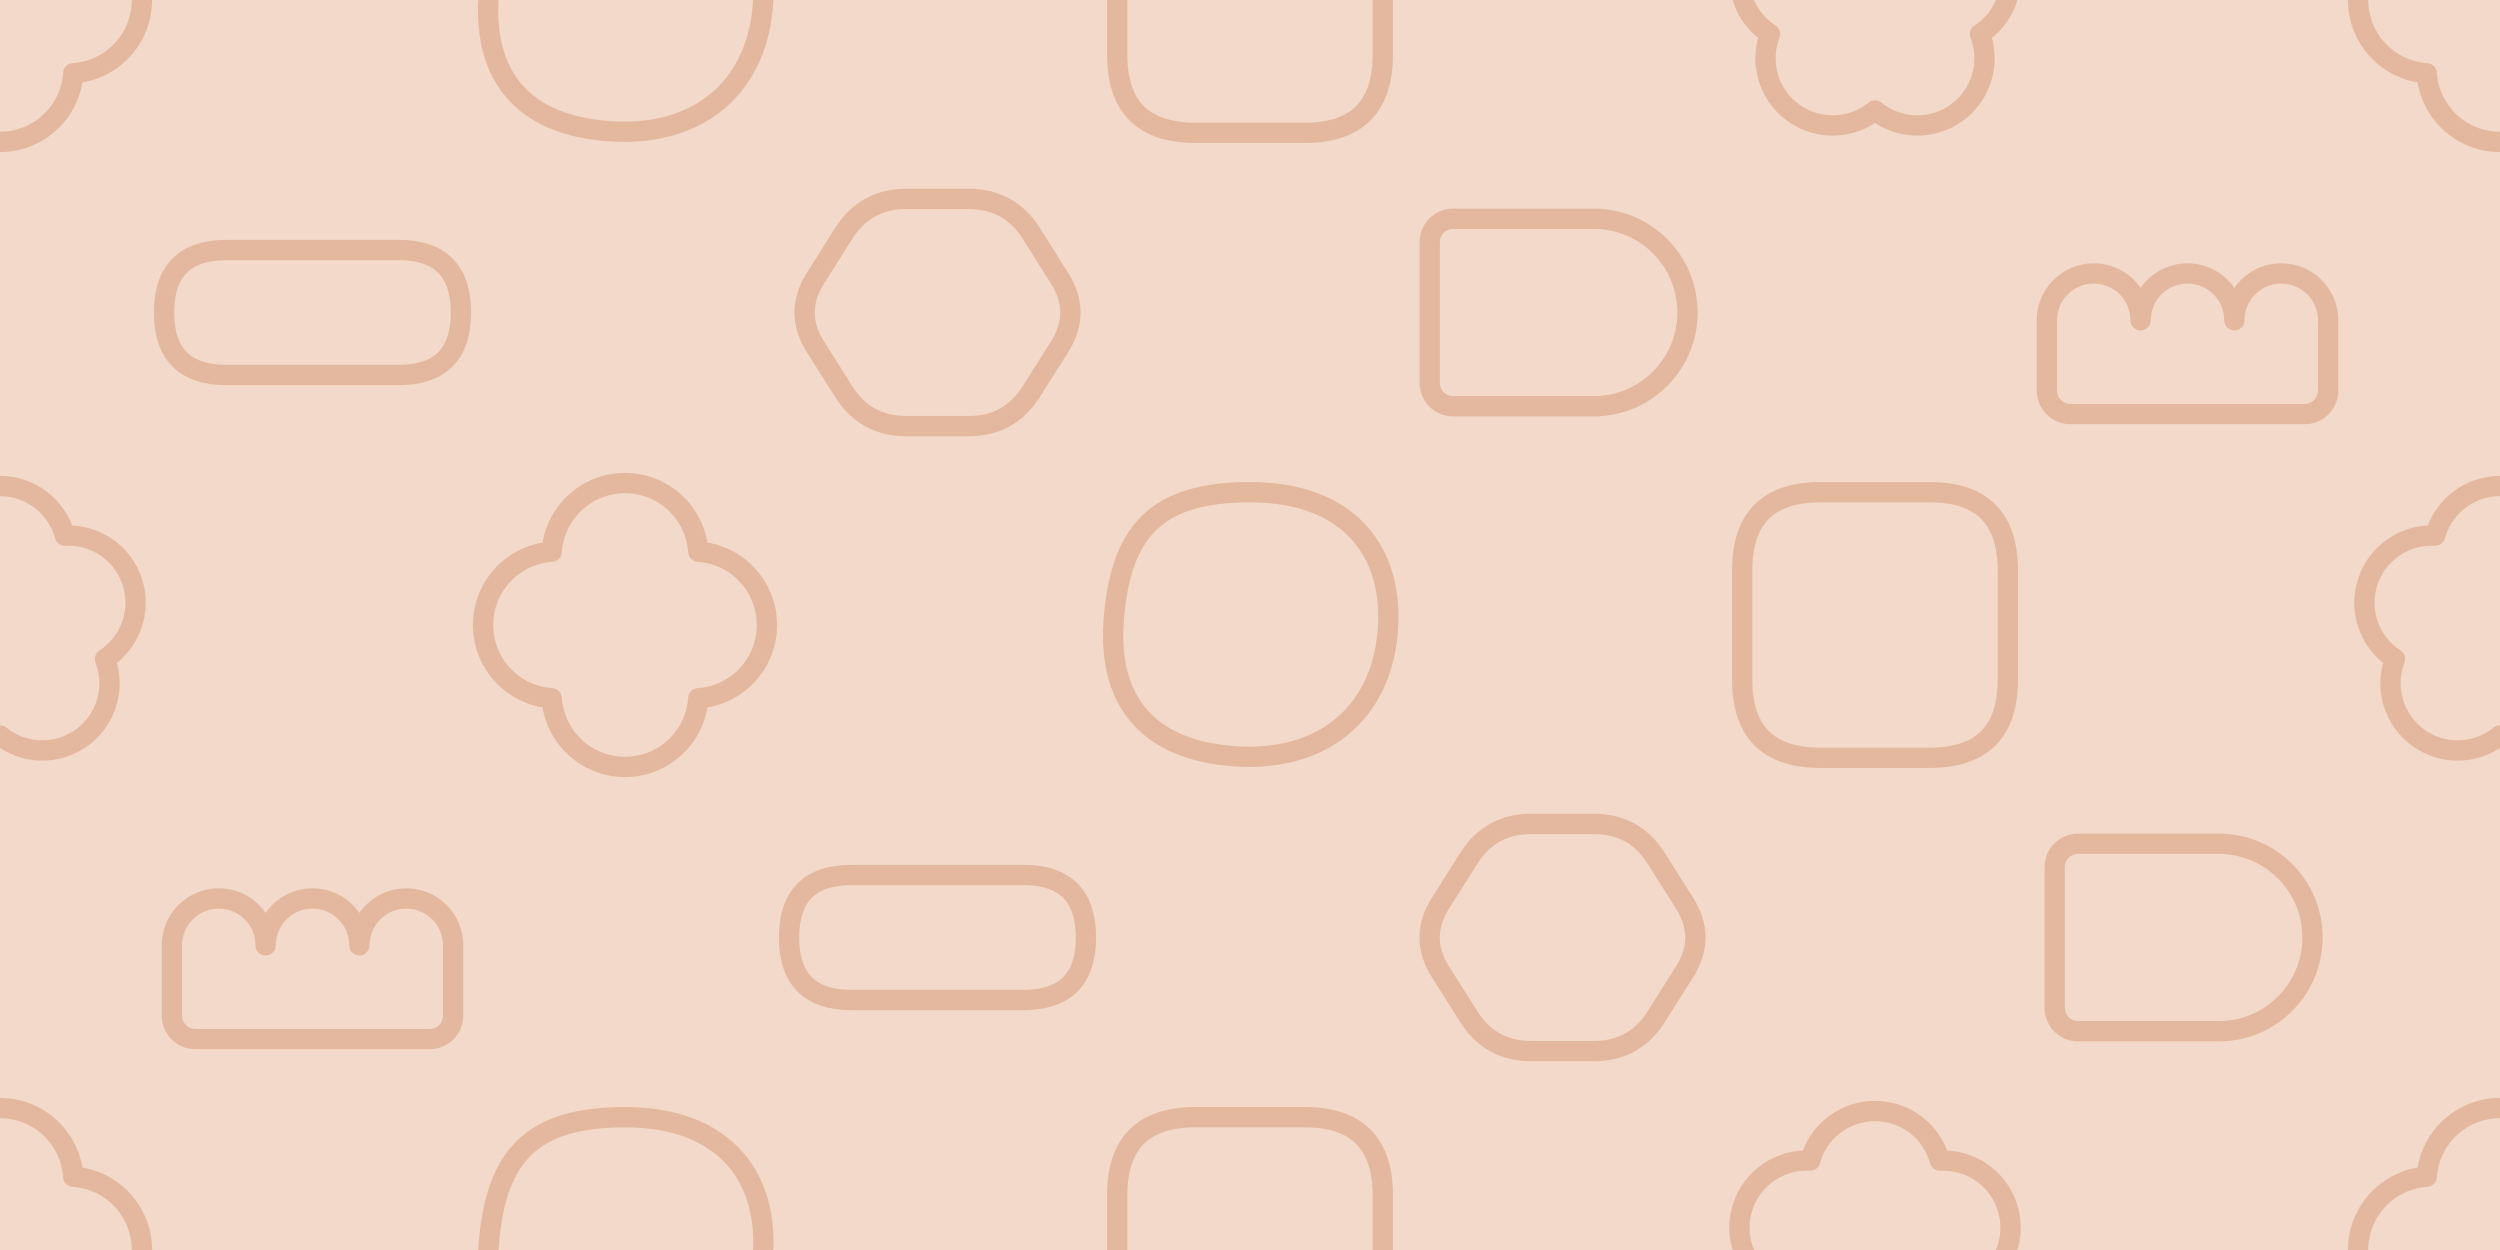
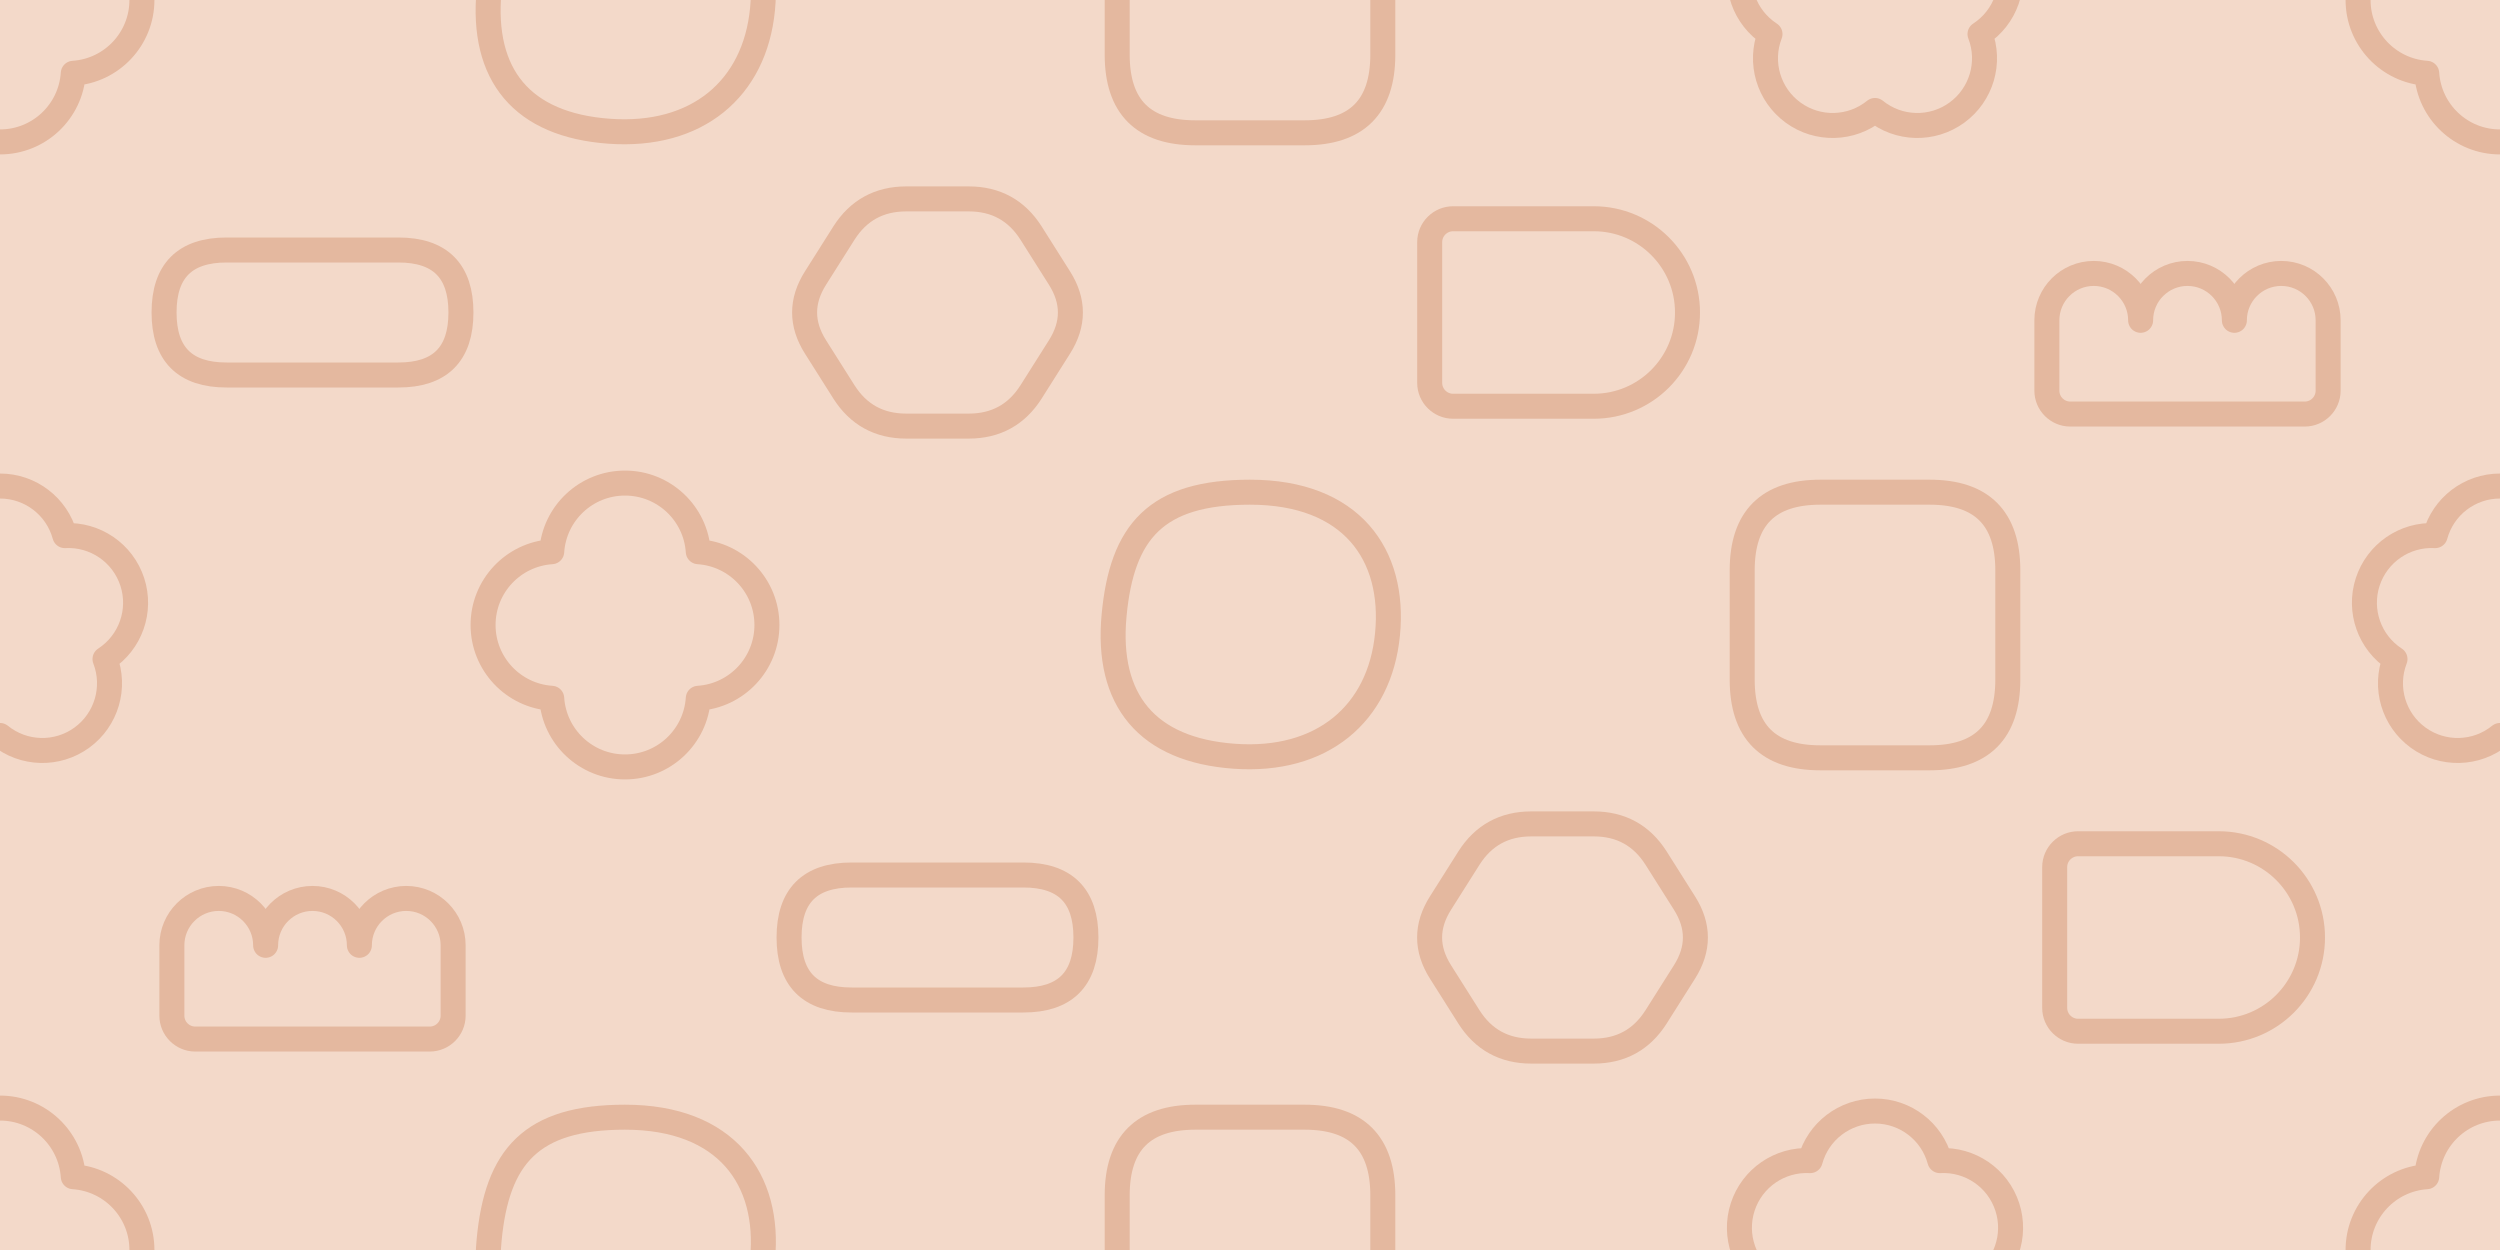
<svg xmlns="http://www.w3.org/2000/svg" width="336" height="168" viewBox="0 0 336 168">
  <rect width="336" height="168" fill="#F3D9C9" />
  <g transform="translate(0 0) scale(2.1) translate(-12 -12)">
-     <path d="M7.31 7.31A4.7 4.7 0 0 1 16.69 7.31A4.7 4.7 0 0 1 16.69 16.69A4.7 4.7 0 0 1 7.31 16.69A4.7 4.7 0 0 1 7.31 7.31Z" fill="none" stroke="#E4B89F" stroke-width="1.3" stroke-linejoin="round" />
+     <path d="M7.31 7.31A4.7 4.7 0 0 1 16.69 7.31A4.7 4.7 0 0 1 16.69 16.69A4.7 4.7 0 0 1 7.31 16.69A4.7 4.7 0 0 1 7.31 7.31Z" fill="none" stroke="#E4B89F" stroke-width="1.6" stroke-linejoin="round" />
  </g>
  <g transform="translate(0 168) scale(2.1) translate(-12 -12)">
-     <path d="M7.31 7.31A4.7 4.7 0 0 1 16.69 7.31A4.7 4.7 0 0 1 16.69 16.69A4.7 4.7 0 0 1 7.31 16.69A4.7 4.7 0 0 1 7.31 7.31Z" fill="none" stroke="#E4B89F" stroke-width="1.3" stroke-linejoin="round" />
+     <path d="M7.31 7.31A4.7 4.7 0 0 1 16.69 7.31A4.7 4.7 0 0 1 16.69 16.69A4.7 4.7 0 0 1 7.31 16.69A4.7 4.7 0 0 1 7.31 7.31Z" fill="none" stroke="#E4B89F" stroke-width="1.6" stroke-linejoin="round" />
  </g>
  <g transform="translate(336 0) scale(2.1) translate(-12 -12)">
-     <path d="M7.31 7.31A4.7 4.7 0 0 1 16.69 7.31A4.7 4.7 0 0 1 16.69 16.69A4.7 4.7 0 0 1 7.31 16.69A4.7 4.7 0 0 1 7.31 7.31Z" fill="none" stroke="#E4B89F" stroke-width="1.3" stroke-linejoin="round" />
+     <path d="M7.31 7.31A4.7 4.7 0 0 1 16.69 7.31A4.7 4.7 0 0 1 16.69 16.69A4.7 4.7 0 0 1 7.31 16.69A4.7 4.7 0 0 1 7.31 7.31Z" fill="none" stroke="#E4B89F" stroke-width="1.6" stroke-linejoin="round" />
  </g>
  <g transform="translate(336 168) scale(2.1) translate(-12 -12)">
-     <path d="M7.31 7.31A4.7 4.7 0 0 1 16.69 7.31A4.7 4.7 0 0 1 16.69 16.69A4.7 4.7 0 0 1 7.31 16.69A4.7 4.7 0 0 1 7.31 7.31Z" fill="none" stroke="#E4B89F" stroke-width="1.3" stroke-linejoin="round" />
+     <path d="M7.31 7.31A4.7 4.7 0 0 1 16.69 7.31A4.7 4.7 0 0 1 16.69 16.69A4.7 4.7 0 0 1 7.31 16.69A4.7 4.7 0 0 1 7.31 7.31Z" fill="none" stroke="#E4B89F" stroke-width="1.6" stroke-linejoin="round" />
  </g>
  <g transform="translate(42 42) scale(2.1) translate(-12 -12)">
-     <path d="M6.5 8H17.5Q21.5 8 21.5 12V12Q21.5 16 17.5 16H6.5Q2.5 16 2.5 12V12Q2.5 8 6.5 8Z" fill="none" stroke="#E4B89F" stroke-width="1.3" stroke-linejoin="round" />
+     <path d="M6.5 8H17.5Q21.5 8 21.5 12V12Q21.5 16 17.5 16H6.5Q2.5 16 2.5 12V12Q2.5 8 6.5 8Z" fill="none" stroke="#E4B89F" stroke-width="1.6" stroke-linejoin="round" />
  </g>
  <g transform="translate(84 0) scale(2.1) translate(-12 -12)">
-     <path d="M12 3.5C18.5 3.5 21.3 7.5 20.8 12.6S16.6 20.8 11 20.4S2.8 16.8 3.3 11.4S6 3.5 12 3.5Z" fill="none" stroke="#E4B89F" stroke-width="1.3" stroke-linejoin="round" />
+     <path d="M12 3.5C18.5 3.5 21.3 7.5 20.8 12.6S16.6 20.8 11 20.4S2.8 16.8 3.3 11.4S6 3.5 12 3.5Z" fill="none" stroke="#E4B89F" stroke-width="1.6" stroke-linejoin="round" />
  </g>
  <g transform="translate(84 168) scale(2.1) translate(-12 -12)">
-     <path d="M12 3.5C18.5 3.5 21.3 7.5 20.8 12.6S16.6 20.8 11 20.4S2.8 16.8 3.3 11.4S6 3.5 12 3.5Z" fill="none" stroke="#E4B89F" stroke-width="1.3" stroke-linejoin="round" />
+     <path d="M12 3.5C18.5 3.5 21.3 7.5 20.8 12.6S16.6 20.8 11 20.4S2.8 16.8 3.3 11.4S6 3.5 12 3.5Z" fill="none" stroke="#E4B89F" stroke-width="1.6" stroke-linejoin="round" />
  </g>
  <g transform="translate(126 42) scale(2.1) translate(-12 -12)">
-     <path d="M17.99 6.92L19.81 9.80Q21.20 12.00 19.81 14.20L17.99 17.08Q16.60 19.27 14.00 19.27L10.00 19.27Q7.40 19.27 6.01 17.08L4.19 14.20Q2.80 12.00 4.19 9.80L6.01 6.92Q7.40 4.73 10.00 4.73L14.00 4.73Q16.60 4.73 17.99 6.92Z" fill="none" stroke="#E4B89F" stroke-width="1.3" stroke-linejoin="round" />
+     <path d="M17.99 6.92L19.81 9.80Q21.20 12.00 19.81 14.20L17.99 17.08Q16.60 19.27 14.00 19.27L10.00 19.27Q7.40 19.27 6.01 17.08L4.19 14.20Q2.80 12.00 4.19 9.80L6.01 6.92Q7.40 4.73 10.00 4.73L14.00 4.73Q16.60 4.73 17.99 6.92Z" fill="none" stroke="#E4B89F" stroke-width="1.6" stroke-linejoin="round" />
  </g>
  <g transform="translate(168 0) scale(2.1) translate(-12 -12)">
-     <path d="M8.5 3.5H15.5Q20.5 3.5 20.5 8.5V15.5Q20.5 20.5 15.5 20.5H8.5Q3.5 20.5 3.5 15.5V8.5Q3.5 3.5 8.5 3.5Z" fill="none" stroke="#E4B89F" stroke-width="1.3" stroke-linejoin="round" />
+     <path d="M8.5 3.5H15.5Q20.5 3.5 20.5 8.5V15.5Q20.5 20.5 15.5 20.5H8.5Q3.5 20.5 3.5 15.5V8.5Q3.5 3.5 8.5 3.5Z" fill="none" stroke="#E4B89F" stroke-width="1.6" stroke-linejoin="round" />
  </g>
  <g transform="translate(168 168) scale(2.1) translate(-12 -12)">
-     <path d="M8.5 3.5H15.5Q20.5 3.5 20.5 8.5V15.5Q20.5 20.5 15.5 20.5H8.5Q3.5 20.5 3.5 15.5V8.5Q3.5 3.5 8.5 3.5Z" fill="none" stroke="#E4B89F" stroke-width="1.3" stroke-linejoin="round" />
+     <path d="M8.5 3.5H15.5Q20.5 3.5 20.5 8.5V15.5Q20.5 20.5 15.5 20.5H8.5Q3.5 20.5 3.5 15.5V8.5Q3.5 3.5 8.5 3.5Z" fill="none" stroke="#E4B89F" stroke-width="1.6" stroke-linejoin="round" />
  </g>
  <g transform="translate(210 42) scale(2.1) translate(-12 -12)">
-     <path d="M5 6H14a6 6 0 0 1 0 12H5a1.5 1.5 0 0 1-1.5-1.5V7.5A1.5 1.5 0 0 1 5 6Z" fill="none" stroke="#E4B89F" stroke-width="1.3" stroke-linejoin="round" />
+     <path d="M5 6H14a6 6 0 0 1 0 12H5a1.5 1.5 0 0 1-1.5-1.5V7.5A1.5 1.5 0 0 1 5 6Z" fill="none" stroke="#E4B89F" stroke-width="1.6" stroke-linejoin="round" />
  </g>
  <g transform="translate(252 0) scale(2.1) translate(-12 -12)">
-     <path d="M7.85 6.28A4.3 4.3 0 0 1 16.15 6.28A4.3 4.3 0 0 1 18.72 14.18A4.3 4.3 0 0 1 12.00 19.07A4.3 4.3 0 0 1 5.28 14.18A4.3 4.3 0 0 1 7.85 6.28Z" fill="none" stroke="#E4B89F" stroke-width="1.3" stroke-linejoin="round" />
+     <path d="M7.85 6.28A4.3 4.3 0 0 1 16.15 6.28A4.3 4.3 0 0 1 18.72 14.18A4.3 4.3 0 0 1 12.00 19.07A4.3 4.3 0 0 1 5.28 14.18A4.3 4.3 0 0 1 7.85 6.28Z" fill="none" stroke="#E4B89F" stroke-width="1.6" stroke-linejoin="round" />
  </g>
  <g transform="translate(252 168) scale(2.1) translate(-12 -12)">
-     <path d="M7.85 6.28A4.3 4.3 0 0 1 16.15 6.28A4.3 4.3 0 0 1 18.72 14.18A4.3 4.3 0 0 1 12.00 19.07A4.3 4.3 0 0 1 5.28 14.18A4.3 4.3 0 0 1 7.85 6.28Z" fill="none" stroke="#E4B89F" stroke-width="1.3" stroke-linejoin="round" />
+     <path d="M7.85 6.28A4.3 4.3 0 0 1 16.15 6.28A4.3 4.3 0 0 1 18.72 14.18A4.3 4.3 0 0 1 12.00 19.07A4.3 4.3 0 0 1 5.28 14.18A4.3 4.3 0 0 1 7.85 6.28Z" fill="none" stroke="#E4B89F" stroke-width="1.6" stroke-linejoin="round" />
  </g>
  <g transform="translate(294 42) scale(2.1) translate(-12 -12)">
-     <path d="M4.5 18.5a1.5 1.5 0 0 1-1.5-1.5V12.5a3 3 0 0 1 6 0a3 3 0 0 1 6 0a3 3 0 0 1 6 0V17a1.5 1.5 0 0 1-1.5 1.5Z" fill="none" stroke="#E4B89F" stroke-width="1.3" stroke-linejoin="round" />
+     <path d="M4.5 18.5a1.5 1.5 0 0 1-1.5-1.5V12.5a3 3 0 0 1 6 0a3 3 0 0 1 6 0a3 3 0 0 1 6 0V17a1.5 1.5 0 0 1-1.5 1.5Z" fill="none" stroke="#E4B89F" stroke-width="1.6" stroke-linejoin="round" />
  </g>
  <g transform="translate(0 84) scale(2.1) translate(-12 -12)">
-     <path d="M7.85 6.28A4.3 4.3 0 0 1 16.15 6.28A4.3 4.3 0 0 1 18.72 14.18A4.3 4.3 0 0 1 12.00 19.07A4.3 4.3 0 0 1 5.28 14.18A4.3 4.3 0 0 1 7.85 6.28Z" fill="none" stroke="#E4B89F" stroke-width="1.3" stroke-linejoin="round" />
+     <path d="M7.85 6.28A4.3 4.3 0 0 1 16.15 6.28A4.3 4.3 0 0 1 18.72 14.18A4.3 4.3 0 0 1 12.00 19.07A4.3 4.3 0 0 1 5.28 14.18A4.3 4.3 0 0 1 7.85 6.28Z" fill="none" stroke="#E4B89F" stroke-width="1.6" stroke-linejoin="round" />
  </g>
  <g transform="translate(336 84) scale(2.1) translate(-12 -12)">
-     <path d="M7.85 6.28A4.3 4.3 0 0 1 16.15 6.28A4.3 4.3 0 0 1 18.72 14.18A4.3 4.3 0 0 1 12.00 19.07A4.3 4.3 0 0 1 5.28 14.18A4.3 4.3 0 0 1 7.85 6.28Z" fill="none" stroke="#E4B89F" stroke-width="1.3" stroke-linejoin="round" />
+     <path d="M7.85 6.28A4.3 4.3 0 0 1 16.15 6.28A4.3 4.3 0 0 1 18.72 14.18A4.3 4.3 0 0 1 12.00 19.07A4.3 4.3 0 0 1 5.28 14.18A4.3 4.3 0 0 1 7.85 6.28Z" fill="none" stroke="#E4B89F" stroke-width="1.6" stroke-linejoin="round" />
  </g>
  <g transform="translate(42 126) scale(2.1) translate(-12 -12)">
-     <path d="M4.5 18.5a1.5 1.5 0 0 1-1.5-1.5V12.5a3 3 0 0 1 6 0a3 3 0 0 1 6 0a3 3 0 0 1 6 0V17a1.5 1.5 0 0 1-1.5 1.5Z" fill="none" stroke="#E4B89F" stroke-width="1.3" stroke-linejoin="round" />
+     <path d="M4.5 18.5a1.5 1.5 0 0 1-1.5-1.5V12.5a3 3 0 0 1 6 0a3 3 0 0 1 6 0a3 3 0 0 1 6 0V17a1.5 1.5 0 0 1-1.5 1.5Z" fill="none" stroke="#E4B89F" stroke-width="1.6" stroke-linejoin="round" />
  </g>
  <g transform="translate(84 84) scale(2.1) translate(-12 -12)">
-     <path d="M7.31 7.31A4.7 4.7 0 0 1 16.69 7.31A4.7 4.7 0 0 1 16.69 16.69A4.7 4.7 0 0 1 7.31 16.69A4.7 4.7 0 0 1 7.31 7.31Z" fill="none" stroke="#E4B89F" stroke-width="1.3" stroke-linejoin="round" />
+     <path d="M7.31 7.31A4.7 4.7 0 0 1 16.69 7.31A4.7 4.7 0 0 1 16.69 16.69A4.7 4.7 0 0 1 7.31 16.69A4.7 4.7 0 0 1 7.31 7.31Z" fill="none" stroke="#E4B89F" stroke-width="1.6" stroke-linejoin="round" />
  </g>
  <g transform="translate(126 126) scale(2.1) translate(-12 -12)">
-     <path d="M6.5 8H17.5Q21.5 8 21.5 12V12Q21.5 16 17.5 16H6.5Q2.5 16 2.5 12V12Q2.5 8 6.5 8Z" fill="none" stroke="#E4B89F" stroke-width="1.3" stroke-linejoin="round" />
+     <path d="M6.5 8H17.5Q21.5 8 21.5 12V12Q21.5 16 17.5 16H6.5Q2.5 16 2.5 12V12Q2.5 8 6.5 8Z" fill="none" stroke="#E4B89F" stroke-width="1.6" stroke-linejoin="round" />
  </g>
  <g transform="translate(168 84) scale(2.1) translate(-12 -12)">
-     <path d="M12 3.5C18.5 3.5 21.3 7.5 20.8 12.6S16.6 20.8 11 20.4S2.8 16.8 3.3 11.4S6 3.5 12 3.5Z" fill="none" stroke="#E4B89F" stroke-width="1.3" stroke-linejoin="round" />
+     <path d="M12 3.5C18.5 3.5 21.3 7.5 20.8 12.6S16.6 20.8 11 20.4S2.8 16.8 3.3 11.4S6 3.5 12 3.5Z" fill="none" stroke="#E4B89F" stroke-width="1.6" stroke-linejoin="round" />
  </g>
  <g transform="translate(210 126) scale(2.1) translate(-12 -12)">
-     <path d="M17.99 6.92L19.81 9.80Q21.20 12.00 19.81 14.20L17.99 17.08Q16.60 19.27 14.00 19.27L10.00 19.27Q7.40 19.27 6.01 17.08L4.19 14.20Q2.80 12.00 4.19 9.80L6.01 6.92Q7.40 4.73 10.00 4.73L14.00 4.73Q16.60 4.73 17.99 6.92Z" fill="none" stroke="#E4B89F" stroke-width="1.3" stroke-linejoin="round" />
+     <path d="M17.99 6.92L19.81 9.80Q21.20 12.00 19.81 14.20L17.99 17.08Q16.60 19.27 14.00 19.27L10.00 19.27Q7.40 19.27 6.01 17.08L4.19 14.20Q2.80 12.00 4.19 9.80L6.01 6.92Q7.40 4.73 10.00 4.73L14.00 4.73Q16.60 4.73 17.99 6.92Z" fill="none" stroke="#E4B89F" stroke-width="1.6" stroke-linejoin="round" />
  </g>
  <g transform="translate(252 84) scale(2.1) translate(-12 -12)">
-     <path d="M8.5 3.5H15.5Q20.5 3.5 20.5 8.5V15.5Q20.5 20.5 15.5 20.5H8.5Q3.5 20.5 3.5 15.5V8.5Q3.5 3.5 8.5 3.5Z" fill="none" stroke="#E4B89F" stroke-width="1.3" stroke-linejoin="round" />
+     <path d="M8.5 3.5H15.5Q20.5 3.5 20.5 8.5V15.5Q20.5 20.5 15.5 20.5H8.5Q3.5 20.5 3.5 15.5V8.5Q3.5 3.5 8.5 3.5Z" fill="none" stroke="#E4B89F" stroke-width="1.6" stroke-linejoin="round" />
  </g>
  <g transform="translate(294 126) scale(2.1) translate(-12 -12)">
-     <path d="M5 6H14a6 6 0 0 1 0 12H5a1.5 1.5 0 0 1-1.5-1.5V7.5A1.5 1.5 0 0 1 5 6Z" fill="none" stroke="#E4B89F" stroke-width="1.3" stroke-linejoin="round" />
+     <path d="M5 6H14a6 6 0 0 1 0 12H5a1.5 1.5 0 0 1-1.5-1.5V7.5A1.5 1.5 0 0 1 5 6Z" fill="none" stroke="#E4B89F" stroke-width="1.6" stroke-linejoin="round" />
  </g>
</svg>
